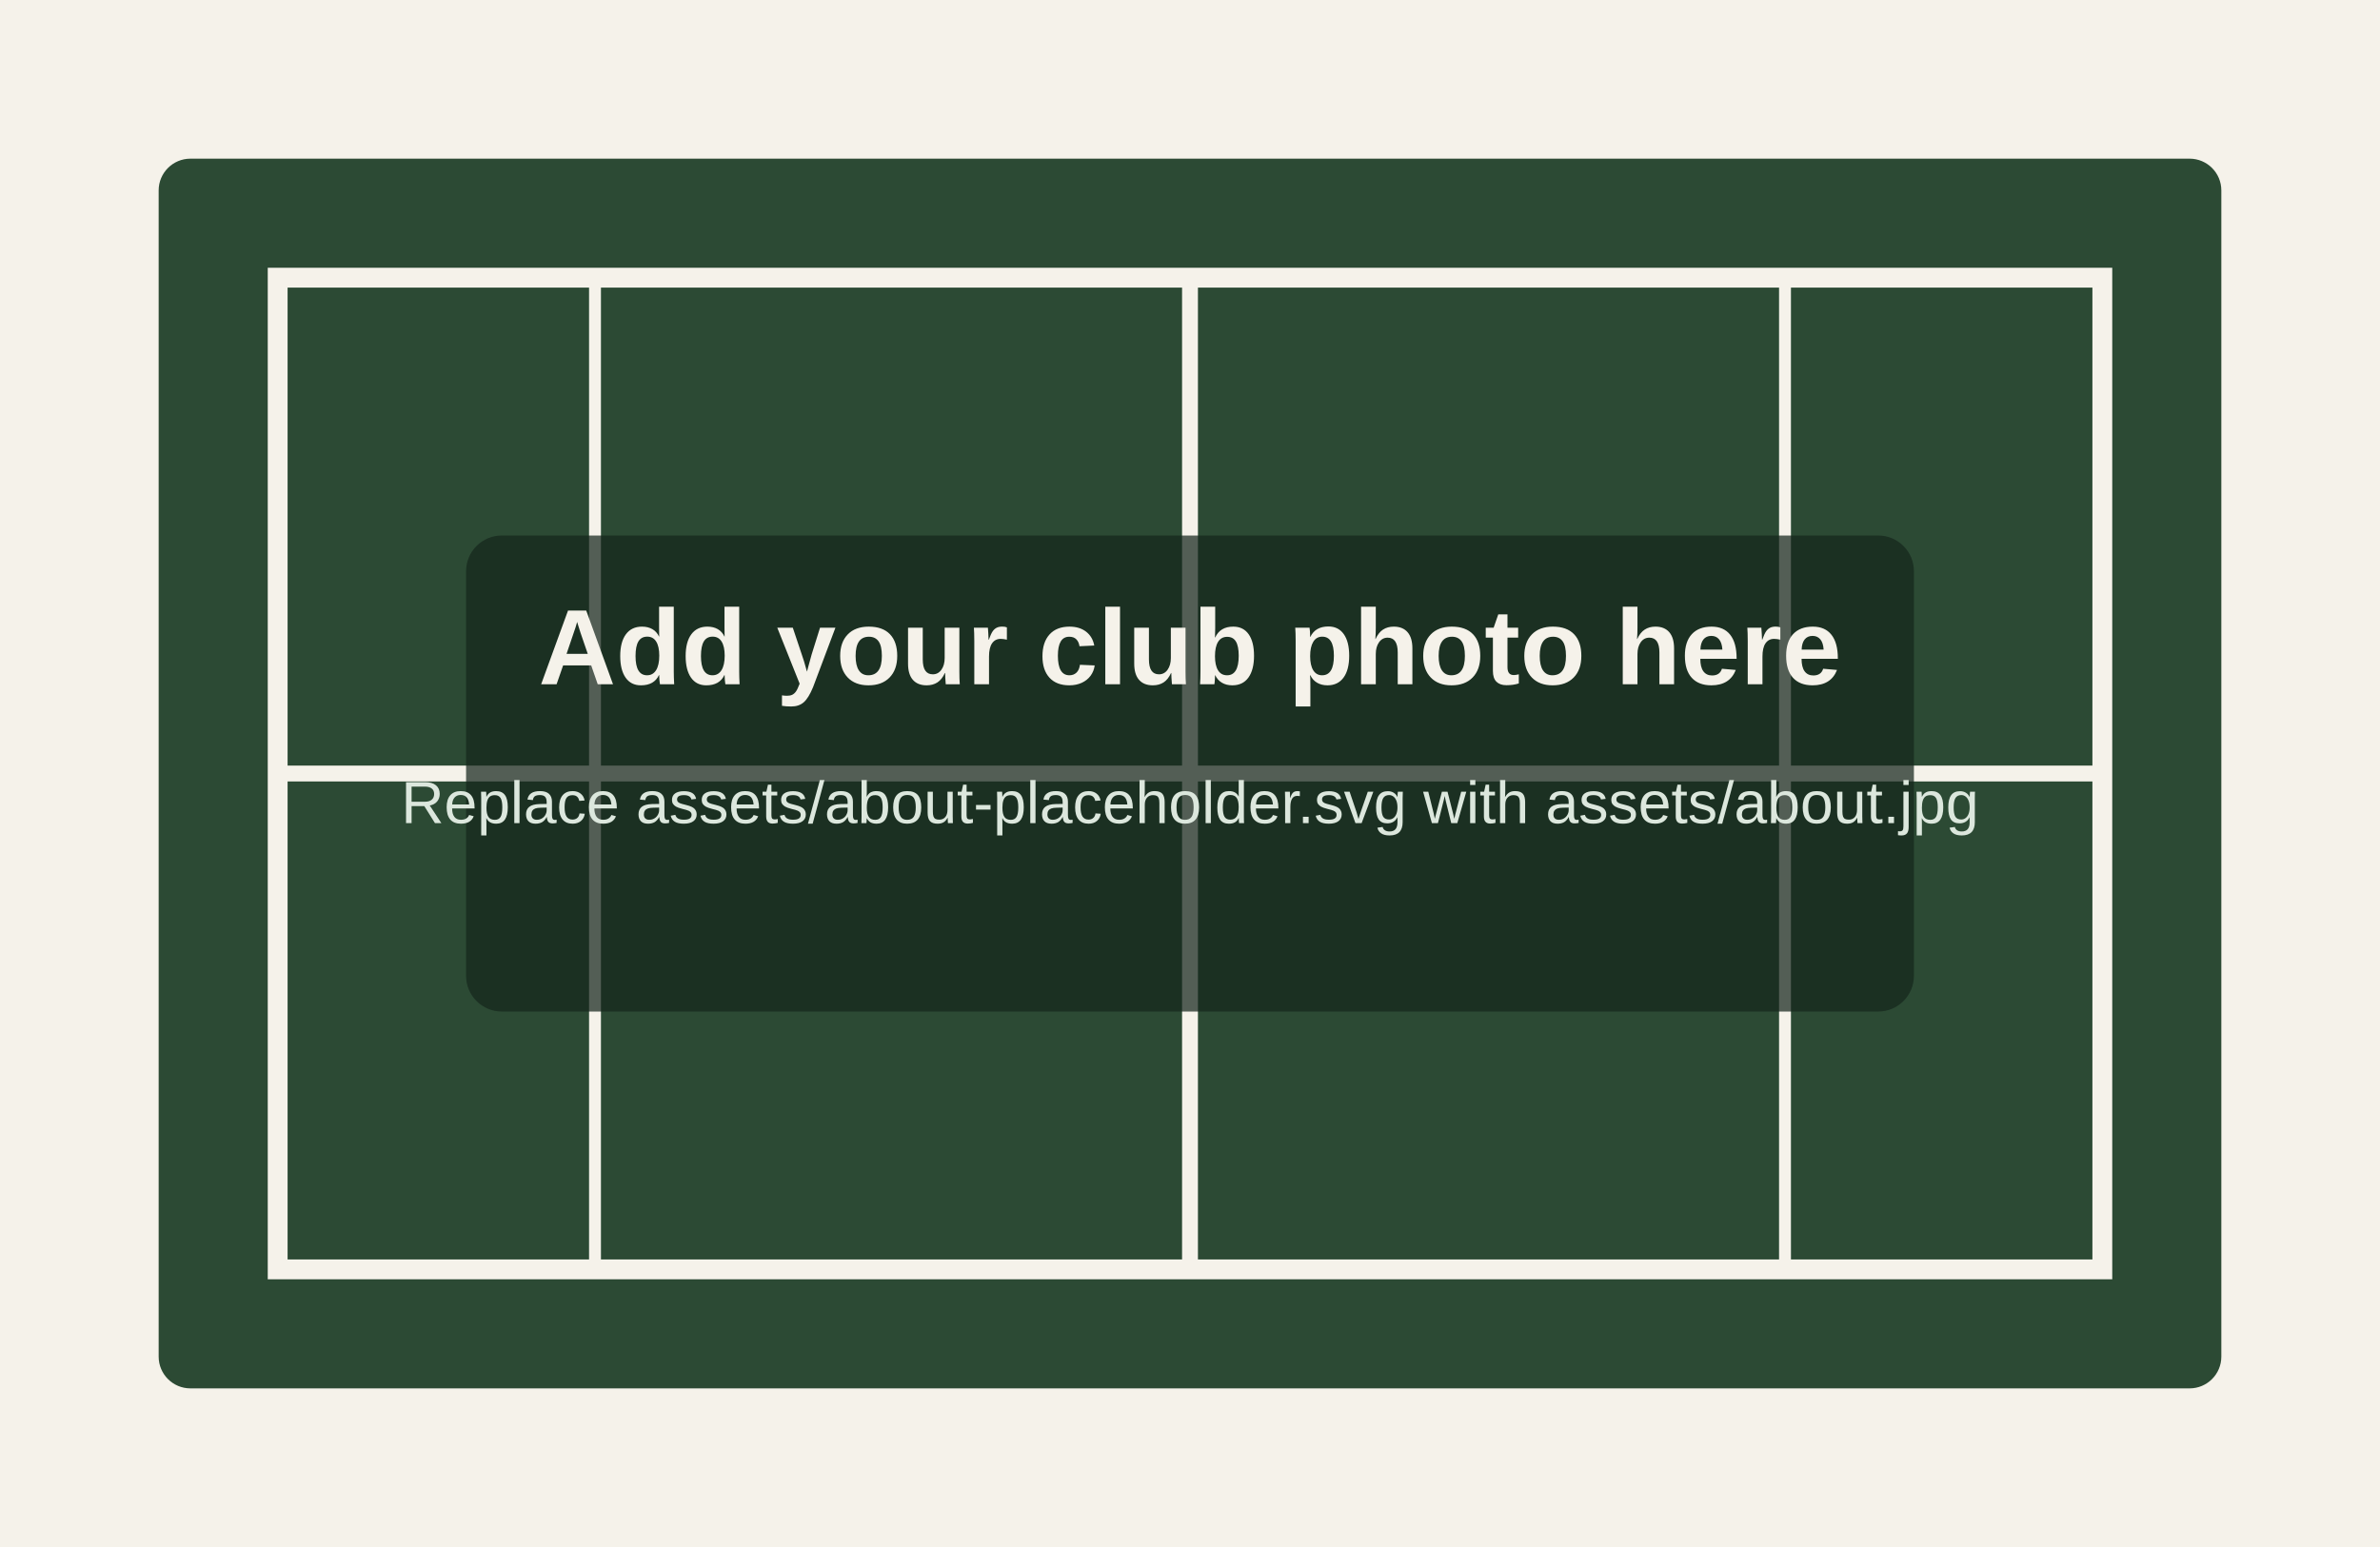
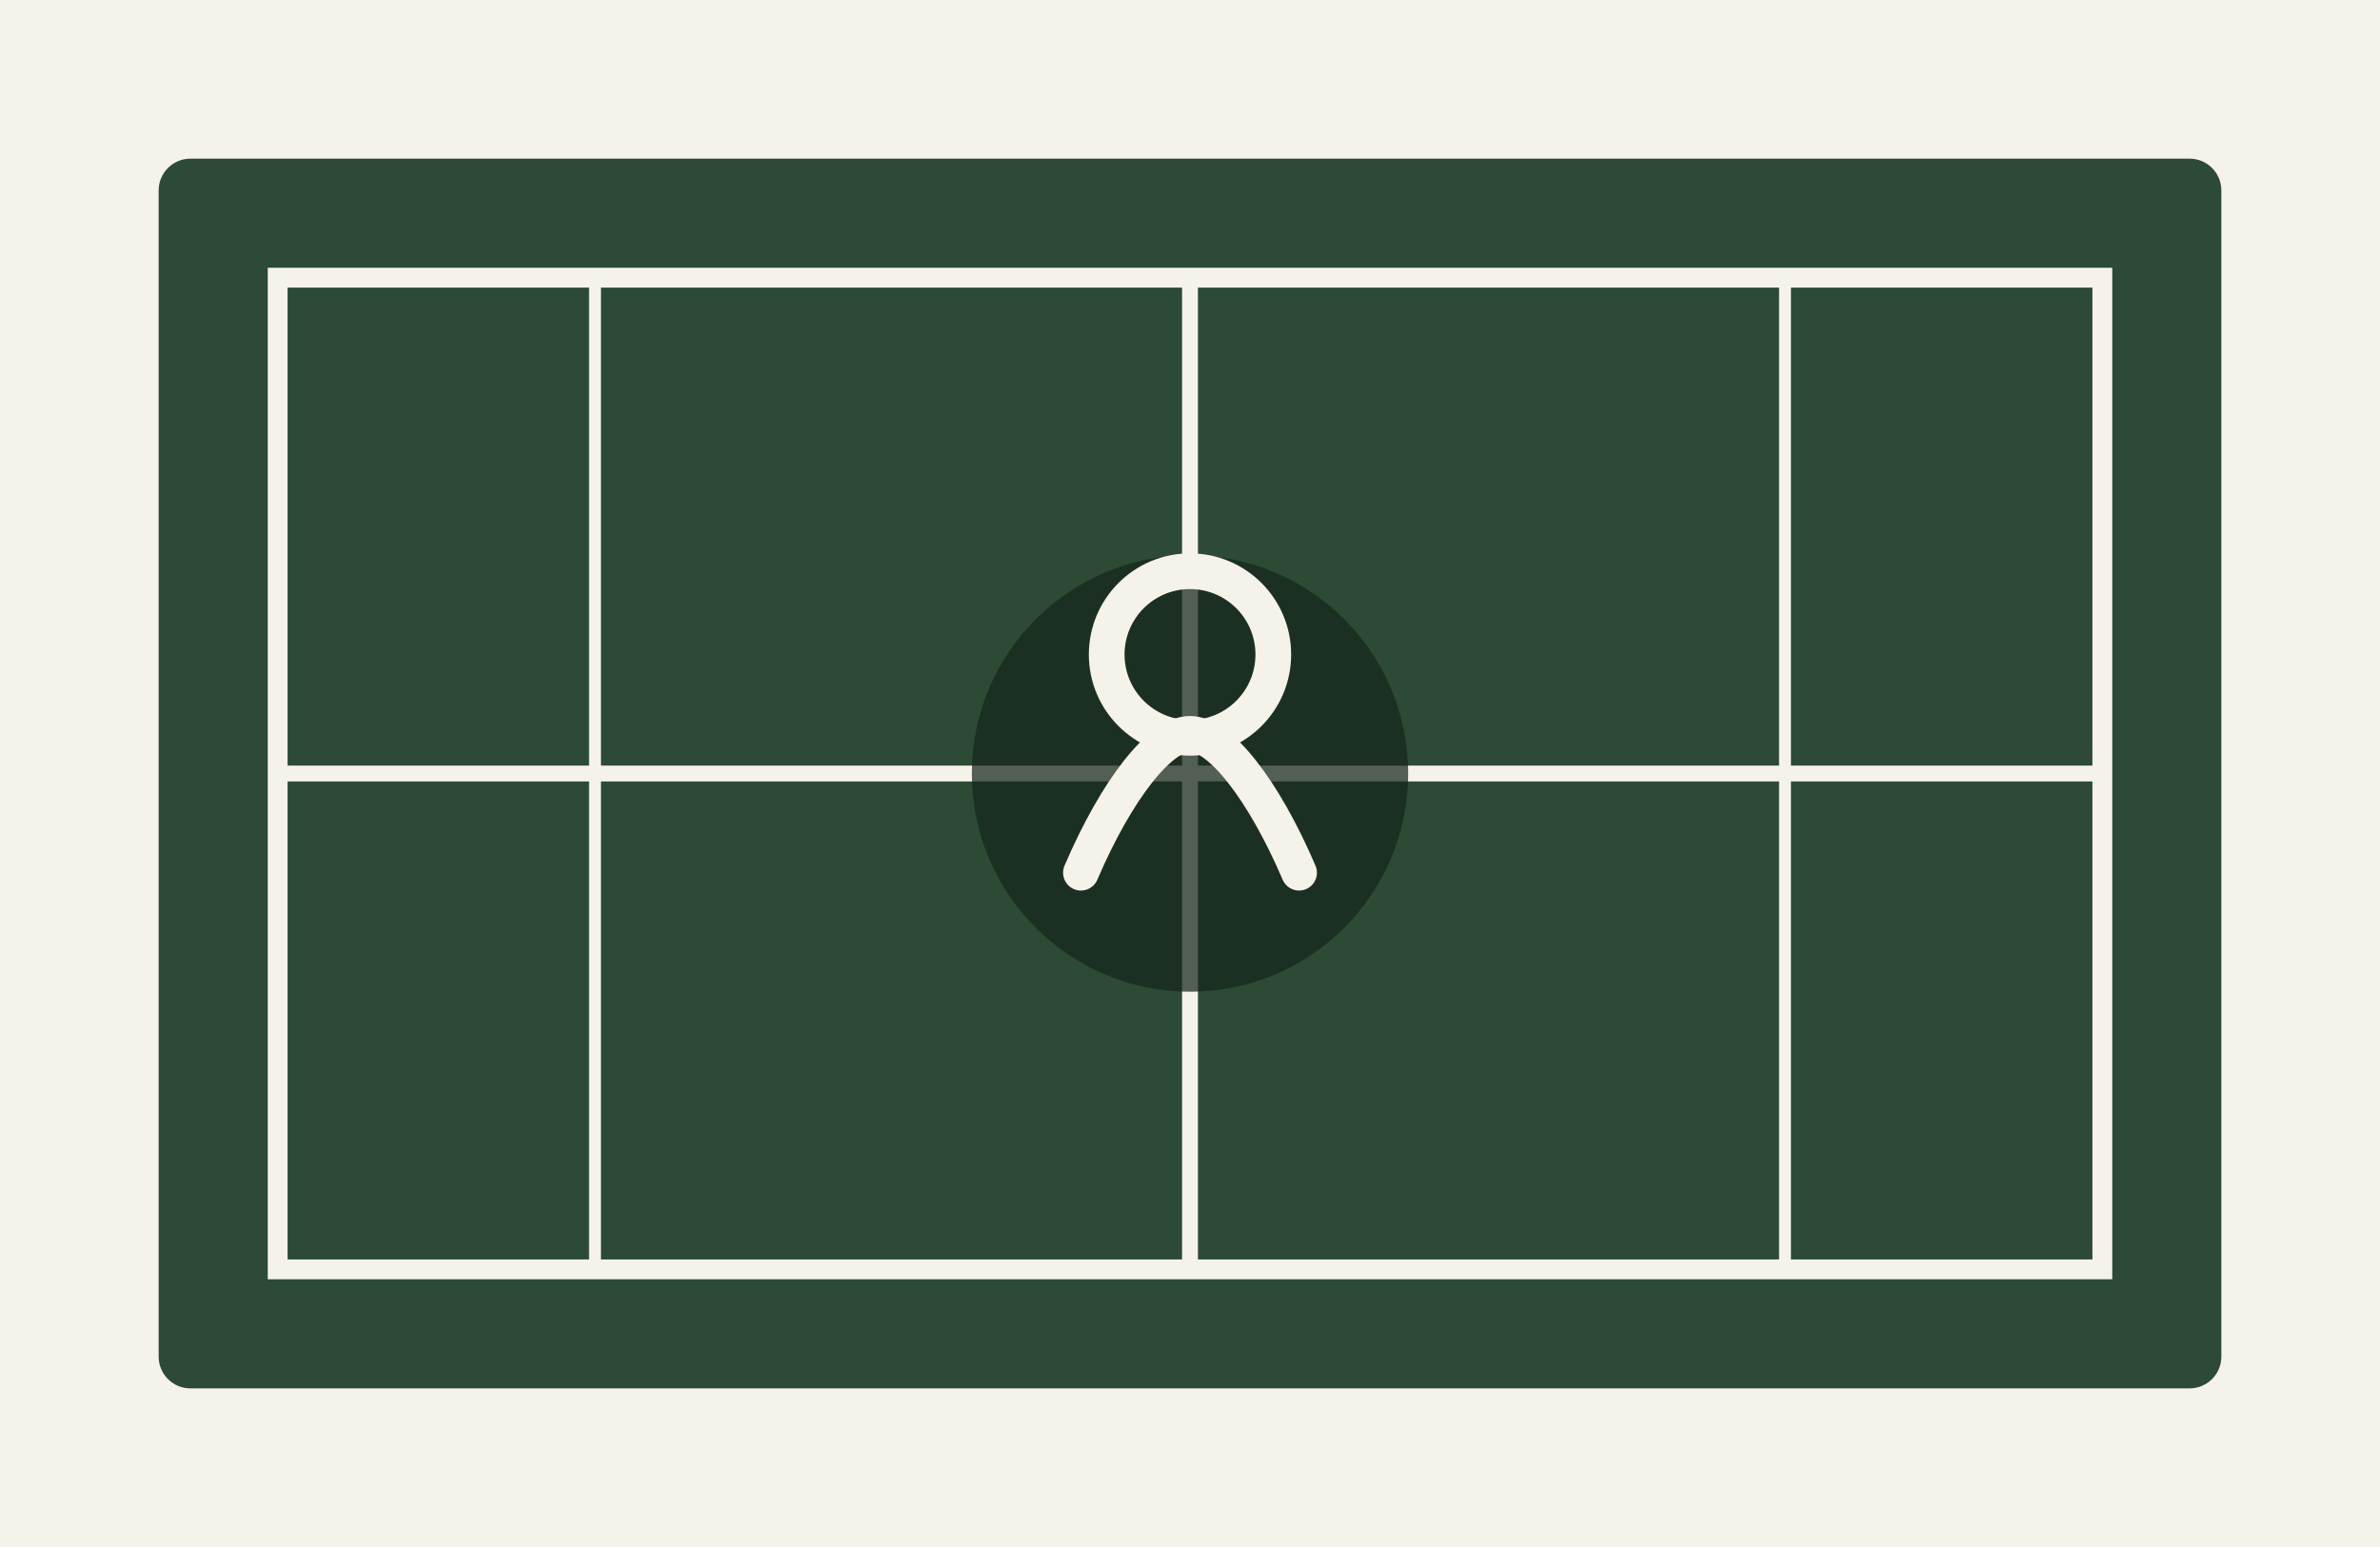
<svg xmlns="http://www.w3.org/2000/svg" viewBox="0 0 1200 780" role="img" aria-labelledby="title desc">
  <rect width="1200" height="780" fill="#F5F2EA" />
  <rect x="80" y="80" width="1040" height="620" rx="16" fill="#2C4A34" />
  <rect x="140" y="140" width="920" height="500" fill="none" stroke="#F5F2EA" stroke-width="10" />
  <line x1="600" y1="140" x2="600" y2="640" stroke="#F5F2EA" stroke-width="8" />
  <line x1="140" y1="390" x2="1060" y2="390" stroke="#F5F2EA" stroke-width="8" />
  <line x1="300" y1="140" x2="300" y2="640" stroke="#F5F2EA" stroke-width="6" />
  <line x1="900" y1="140" x2="900" y2="640" stroke="#F5F2EA" stroke-width="6" />
-   <rect x="235" y="270" width="730" height="240" rx="18" fill="#16261C" fill-opacity=".72" />
-   <text x="600" y="345" text-anchor="middle" fill="#F5F2EA" font-family="Arial, Helvetica, sans-serif" font-size="54" font-weight="700">Add your club photo here</text>
-   <text x="600" y="415" text-anchor="middle" fill="#DCE7DD" font-family="Arial, Helvetica, sans-serif" font-size="30">Replace assets/about-placeholder.svg with assets/about.jpg</text>
+   <circle cx="600" cy="390" r="110" fill="#16261C" fill-opacity=".72" />
+   <path d="M545 440c18-42 40-70 55-70 15 0 37 28 55 70" fill="none" stroke="#F5F2EA" stroke-linecap="round" stroke-width="18" />
+   <circle cx="600" cy="330" r="42" fill="none" stroke="#F5F2EA" stroke-width="18" />
</svg>
